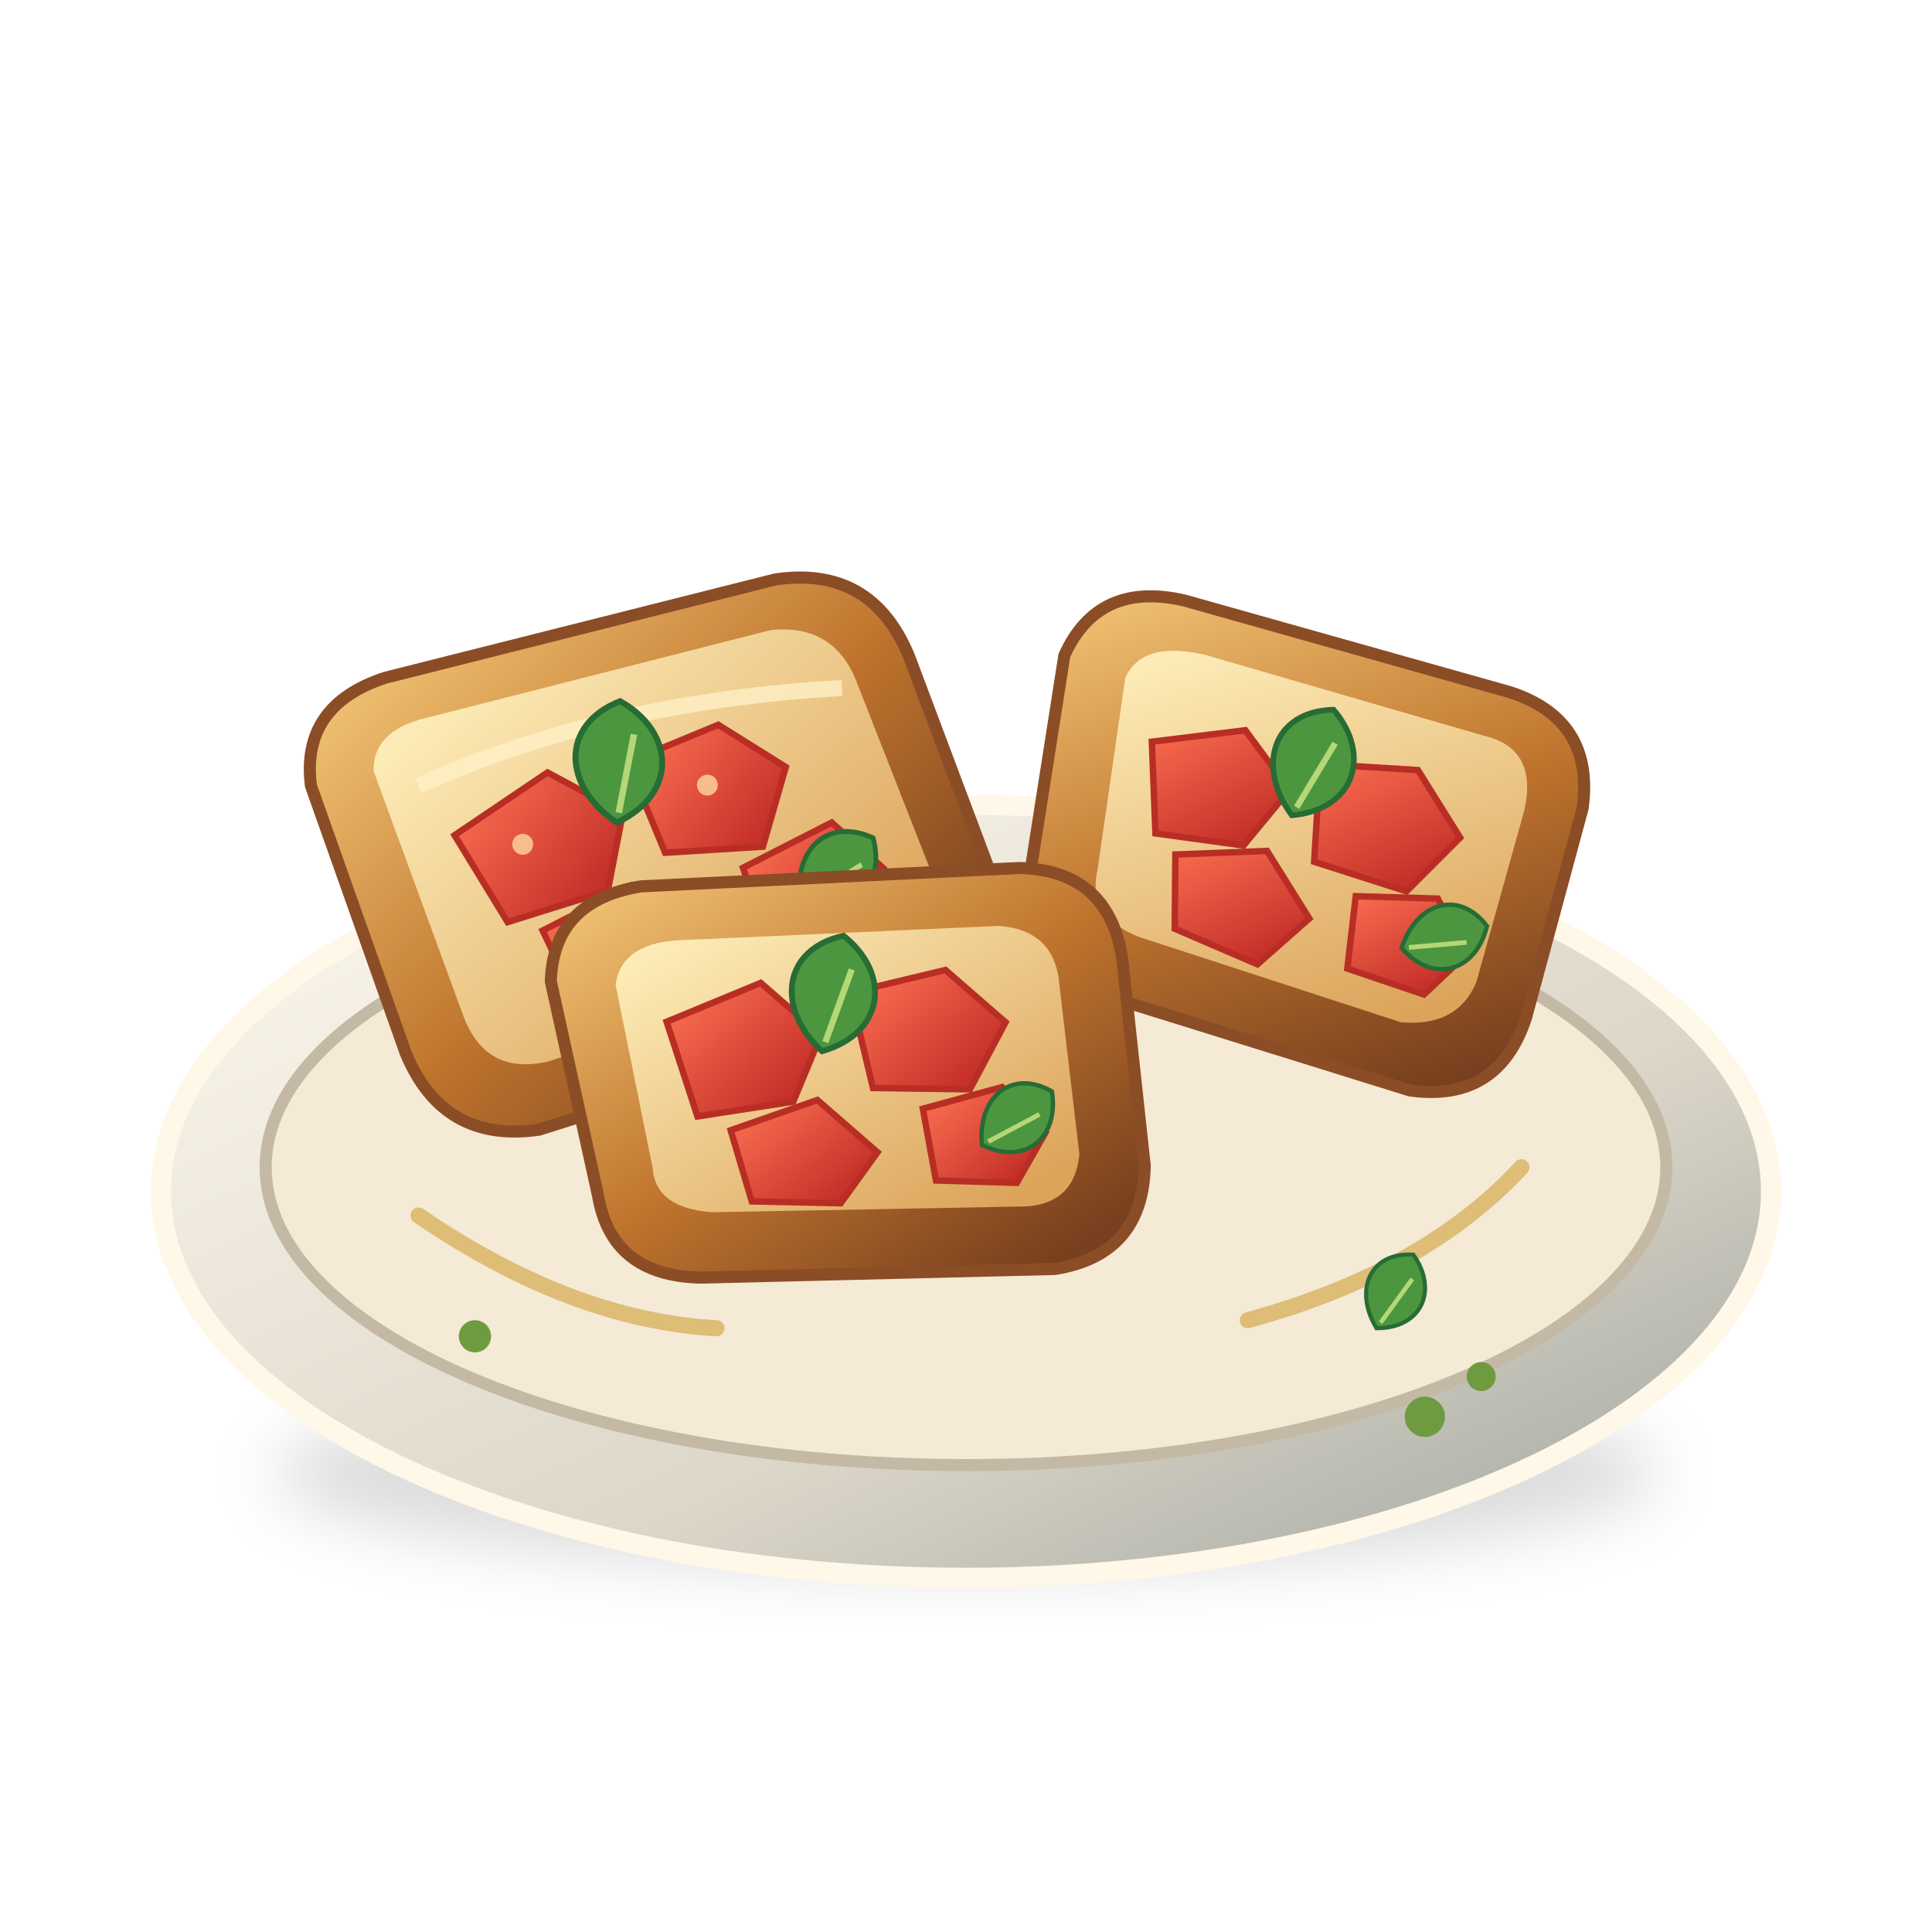
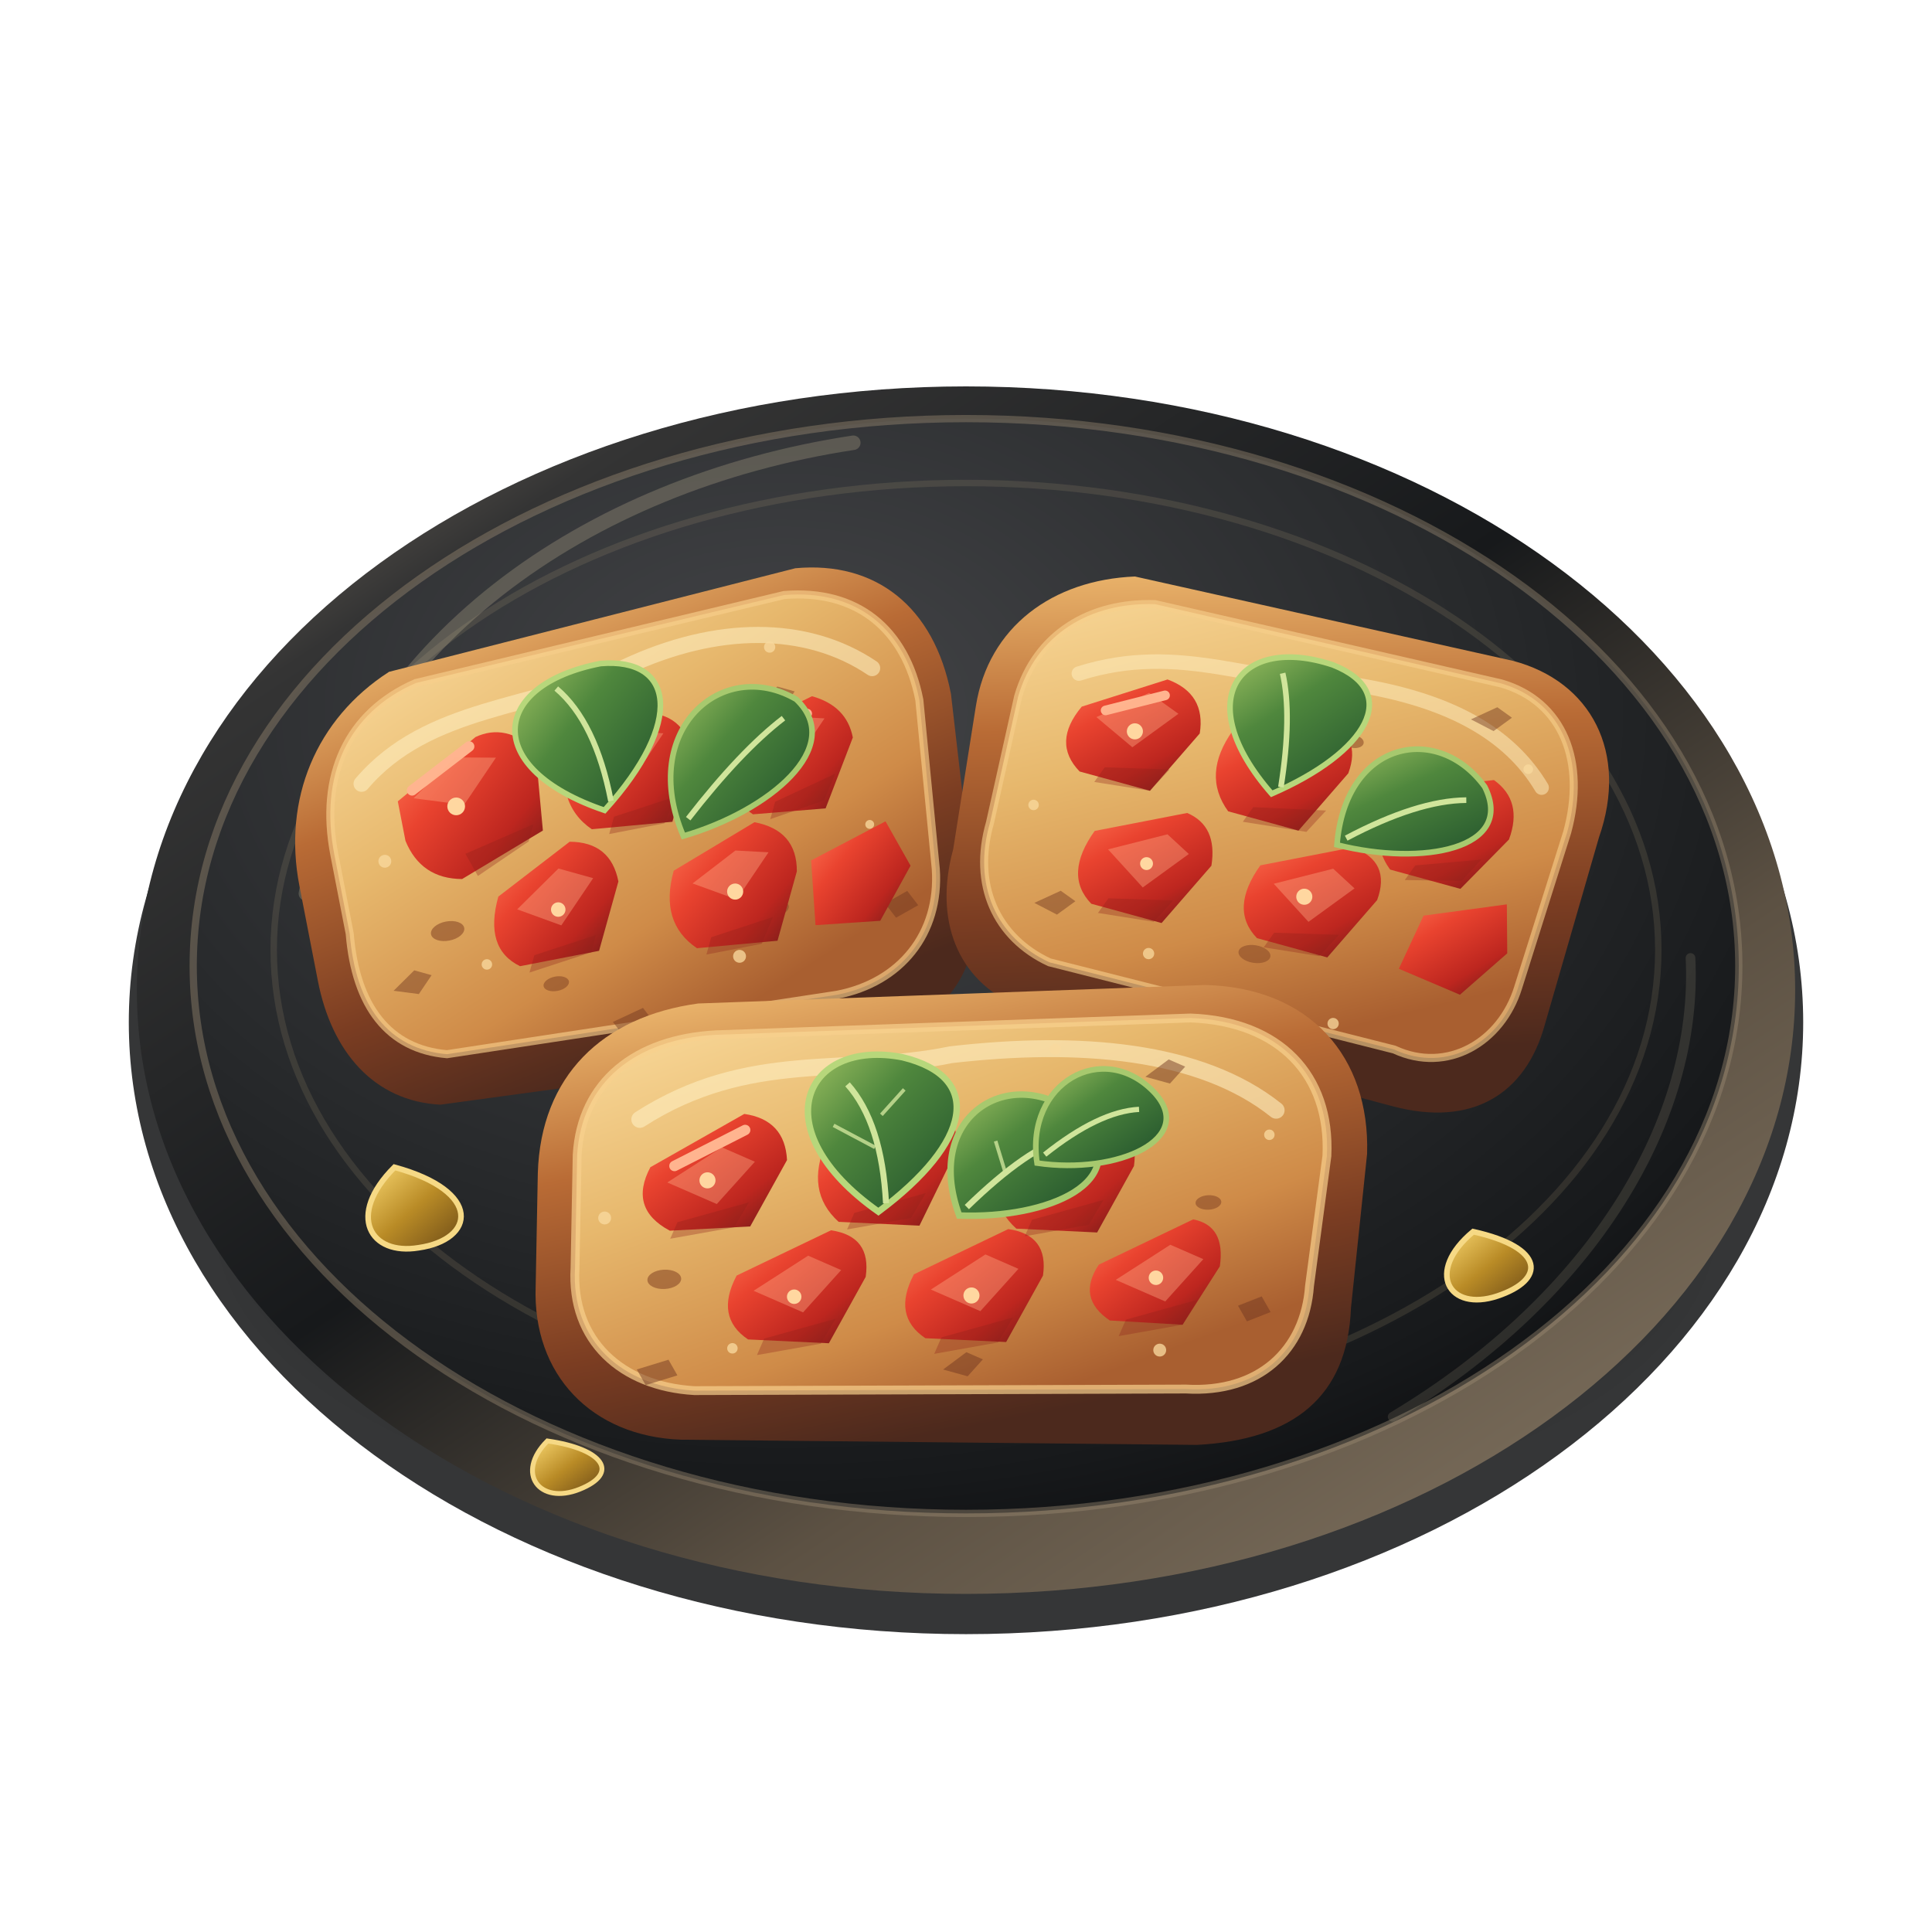
- <svg xmlns="http://www.w3.org/2000/svg" viewBox="0 0 240 240" role="img" aria-labelledby="title desc">
+ <svg xmlns="http://www.w3.org/2000/svg" aria-labelledby="title desc" role="img" viewBox="0 0 240 240" width="240" height="240">
  <defs>
-     <linearGradient id="plate" x1="0" y1="0" x2="1" y2="1">
-       <stop stop-color="#fffaf0" />
-       <stop offset=".62" stop-color="#ddd7c9" />
-       <stop offset="1" stop-color="#9ba19d" />
-     </linearGradient>
-     <linearGradient id="crust" x1="0" y1="0" x2=".8" y2="1">
-       <stop stop-color="#f3c879" />
-       <stop offset=".55" stop-color="#bf742d" />
-       <stop offset="1" stop-color="#78401f" />
-     </linearGradient>
-     <linearGradient id="bread" x1="0" y1="0" x2=".8" y2="1">
-       <stop stop-color="#fff0bd" />
-       <stop offset="1" stop-color="#dca45b" />
-     </linearGradient>
-     <linearGradient id="tomato" x1="0" y1="0" x2="1" y2="1">
-       <stop stop-color="#ff7253" />
-       <stop offset="1" stop-color="#b92322" />
-     </linearGradient>
-     <filter id="shadow" x="-20%" y="-20%" width="140%" height="150%">
-       <feGaussianBlur stdDeviation="4" />
+     <radialGradient id="h" cx=".38" cy=".27" r=".82">
+       <stop stop-color="#444548" offset="0" />
+       <stop stop-color="#282a2c" offset=".55" />
+       <stop stop-color="#17191b" offset=".86" />
+       <stop stop-color="#0c0d0f" offset="1" />
+     </radialGradient>
+     <linearGradient id="g" x2=".9" y2="1">
+       <stop stop-color="#8d8170" offset="0" />
+       <stop stop-color="#343434" offset=".17" />
+       <stop stop-color="#17191b" offset=".48" />
+       <stop stop-color="#5c5143" offset=".73" />
+       <stop stop-color="#827461" offset="1" />
+     </linearGradient>
+     <linearGradient id="d" x2=".25" y2="1">
+       <stop stop-color="#f0bd72" offset="0" />
+       <stop stop-color="#b96b35" offset=".35" />
+       <stop stop-color="#7b3d22" offset=".72" />
+       <stop stop-color="#4c291d" offset="1" />
+     </linearGradient>
+     <linearGradient id="e" x2=".6" y2="1">
+       <stop stop-color="#f9d99a" offset="0" />
+       <stop stop-color="#e7b86d" offset=".38" />
+       <stop stop-color="#cf8b48" offset=".76" />
+       <stop stop-color="#a95f30" offset="1" />
+     </linearGradient>
+     <linearGradient id="a" x2=".9" y2="1">
+       <stop stop-color="#ff7554" offset="0" />
+       <stop stop-color="#e9432f" offset=".35" />
+       <stop stop-color="#bd261f" offset=".75" />
+       <stop stop-color="#791c19" offset="1" />
+     </linearGradient>
+     <linearGradient id="b" x2=".9" y2="1">
+       <stop stop-color="#9bbf60" offset="0" />
+       <stop stop-color="#4f873d" offset=".4" />
+       <stop stop-color="#23542d" offset="1" />
+     </linearGradient>
+     <linearGradient id="c" y2="1">
+       <stop stop-color="#f8d66f" offset="0" />
+       <stop stop-color="#b98b26" offset=".5" />
+       <stop stop-color="#6d4b17" offset="1" />
+     </linearGradient>
+     <filter id="f" x="-25%" y="-25%" width="150%" height="170%">
+       <feGaussianBlur stdDeviation="3" />
    </filter>
-     <g id="leaf">
-       <path d="M0 0C-12-5-15-17-4-24 8-20 11-8 0 0Z" fill="#4c963f" stroke="#276b35" stroke-width="1.2" />
-       <path d="M0-2 0-18" fill="none" stroke="#b5d778" stroke-width="1.3" />
-     </g>
  </defs>
-   <ellipse cx="120" cy="183" rx="86" ry="12" fill="#000" opacity=".14" filter="url(#shadow)" />
-   <ellipse cx="120" cy="148" rx="100" ry="48" fill="url(#plate)" stroke="#fff8e8" stroke-width="2.5" />
-   <ellipse cx="120" cy="145" rx="87" ry="37" fill="#f4ead6" stroke="#c4b9a5" stroke-width="1.5" />
-   <g transform="rotate(-13 83 112)">
-     <path d="M43 88Q44 78 55 77L105 76Q117 77 119 89L123 119Q123 130 111 132L61 136Q49 135 47 123Z" fill="url(#crust)" stroke="#8b4d26" stroke-width="1.5" />
-     <path d="M51 88Q52 83 59 83L103 82Q111 83 112 91L116 118Q116 123 109 124L64 128Q56 128 55 120Z" fill="url(#bread)" />
-     <path d="M56 91Q81 86 110 91" fill="none" stroke="#fff0c5" stroke-width="2" opacity=".8" />
-     <g fill="url(#tomato)" stroke="#b82e25" stroke-width=".8">
-       <path d="M59 98l13-5 8 7-4 9-13 1Z" />
-       <path d="M82 94l12-2 7 7-5 9-12-2Z" />
-       <path d="M67 112l12-3 7 7-5 7-12-2Z" />
-       <path d="M93 110l12-3 5 7-5 7-11-2Z" />
-     </g>
-     <g fill="#ffd7a0" opacity=".8">
-       <circle cx="67" cy="101" r="1.3" />
-       <circle cx="91" cy="99" r="1.3" />
-       <circle cx="77" cy="116" r="1.3" />
-       <circle cx="103" cy="114" r="1.3" />
-     </g>
-     <use href="#leaf" transform="translate(79 101) rotate(24) scale(.62)" />
-     <use href="#leaf" transform="translate(99 116) rotate(70) scale(.5)" />
+   <ellipse cx="120" cy="151" rx="88" ry="35" filter="url(#f)" opacity=".42" />
+   <ellipse cx="120" cy="127" rx="104" ry="76" fill="#090a0b" opacity=".82" />
+   <ellipse cx="120" cy="123" rx="103" ry="75" fill="url(#g)" />
+   <ellipse cx="120" cy="120" rx="96" ry="68" fill="url(#h)" stroke="#9b8b72" stroke-opacity=".42" stroke-width=".9" />
+   <ellipse cx="120" cy="118" rx="86" ry="58" fill="none" stroke="#d1b991" stroke-opacity=".13" stroke-width=".8" />
+   <path d="m38 111c6-31 35-51 68-56" fill="none" stroke="#d9c8a6" stroke-linecap="round" stroke-opacity=".24" stroke-width="1.8" />
+   <path d="m173 176c25-15 38-37 37-57" fill="none" stroke="#d2c1a2" stroke-linecap="round" stroke-opacity=".14" stroke-width="1.2" />
+   <g transform="rotate(-11 79 105)">
+     <path d="m37 102c0-11 6-20 16-24l52-3c10 1 16 8 16 19l-2 26c-1 9-7 14-17 15l-53-3c-8-2-12-9-12-18z" fill="url(#d)" />
+     <path d="m42 99c0-10 5-17 14-19l47-2c9 1 14 7 14 16l-2 21c-1 8-7 13-15 13l-49-2c-7-2-10-8-9-17z" fill="url(#e)" stroke="#f7ce8b" stroke-opacity=".65" />
+     <path d="m47 91c10-8 23-5 35-8s23-1 30 6" fill="none" stroke="#fff0c3" stroke-linecap="round" stroke-opacity=".55" stroke-width="2" />
+     <g fill="#8b4b28" opacity=".6">
+       <ellipse cx="54" cy="111" rx="2.1" ry="1.2" />
+       <ellipse cx="66" cy="120" rx="1.6" ry=".9" />
+       <ellipse cx="94" cy="116" rx="2.2" ry="1.1" />
+       <ellipse cx="105" cy="96" rx="1.4" ry=".9" />
+       <ellipse cx="78" cy="91" rx="1.5" ry=".8" />
+     </g>
+     <g fill="#f8d99e" opacity=".78">
+       <circle cx="48" cy="101" r=".8" />
+       <circle cx="58" cy="116" r=".65" />
+       <circle cx="71" cy="86" r=".7" />
+       <circle cx="89" cy="121" r=".8" />
+       <circle cx="108" cy="108" r=".55" />
+       <circle cx="100" cy="84" r=".7" />
+     </g>
+     <g fill="#6e351f" opacity=".45">
+       <path d="m46 117 3-2 2 1-2 2z" />
+       <path d="m72 126 4-1 1 2-4 1z" />
+       <path d="m97 91 3-2 2 1-2 2z" />
+       <path d="m108 118 3-1 1 2-3 1z" />
+     </g>
+     <path d="m51 94 11-6q4-1 7 3l-1 10-11 4q-5-1-6-6z" fill="url(#a)" />
+     <path d="m53 93 8-4" stroke="#ffb48f" stroke-linecap="round" stroke-width="1.3" />
+     <path d="m73 91 10-2q5 1 5 6l-4 8-10-1q-4-4-1-11z" fill="url(#a)" />
+     <path d="m76 92 7-1" stroke="#ffb48f" stroke-linecap="round" stroke-width="1.1" />
+     <path d="m93 94 11-3q4 2 4 6l-5 8-9-1q-4-4-1-10z" fill="url(#a)" />
+     <path d="m96 95 7-2" stroke="#ffb48f" stroke-linecap="round" stroke-width="1.2" />
+     <path d="m61 108 10-5q5 1 5 6l-4 8h-10q-4-3-1-9z" fill="url(#a)" />
+     <path d="m83 109 11-4q5 2 4 7l-4 8-10-1q-4-4-1-10z" fill="url(#a)" />
+     <path d="m100 111 10-3 2 6-5 6-8-1z" fill="url(#a)" />
+     <g fill="#ffb18a" opacity=".38">
+       <path d="m53 94 6-4 5 1-5 5z" />
+       <path d="m75 93 6-2 4 1-5 5z" />
+       <path d="m95 96 6-3 4 1-5 5z" />
+       <path d="m63 110 6-4 4 2-5 5z" />
+       <path d="m85 111 6-3 4 1-5 5z" />
+     </g>
+     <g fill="#8d211a" opacity=".32">
+       <path d="m58 102 9-2-1 2-7 3z" />
+       <path d="m77 101 8-1-2 3h-7z" />
+       <path d="m97 103 8-2-2 3-7 1z" />
+       <path d="m64 116 8-1-1 2-8 1z" />
+       <path d="m86 118 8-1-2 3h-7z" />
+     </g>
+     <g fill="#ffd7a0">
+       <circle cx="58" cy="96" r="1.1" />
+       <circle cx="79" cy="95" r=".9" />
+       <circle cx="100" cy="98" r="1" />
+       <circle cx="68" cy="111" r=".9" />
+       <circle cx="90" cy="113" r="1" />
+     </g>
+     <g stroke-width=".7">
+       <path d="m76 100c-14-8-11-18 3-18 9 1 9 9-3 18z" fill="url(#b)" stroke="#b7d77b" />
+       <path d="m77 99q0-10-4-15" fill="none" stroke="#d0e59b" />
+       <path d="m85 105c-3-14 9-21 17-14 5 7-6 13-17 14z" fill="url(#b)" stroke="#a7c96e" />
+       <path d="m86 103q8-7 14-10" fill="none" stroke="#d0e59b" />
+     </g>
  </g>
-   <g transform="rotate(13 158 112)">
-     <path d="M126 88Q128 78 139 78L181 80Q192 81 193 92L192 119Q191 130 180 131L140 128Q129 127 128 116Z" fill="url(#crust)" stroke="#8b4d26" stroke-width="1.5" />
-     <path d="M134 89Q135 84 143 84L179 86Q186 86 186 94L185 116Q184 122 177 123L143 120Q136 119 136 113Z" fill="url(#bread)" />
-     <g fill="url(#tomato)" stroke="#b82e25" stroke-width=".8">
-       <path d="M139 96l11-4 7 6-4 8-11 1Z" />
-       <path d="M160 94l12-2 7 7-5 8-12-1Z" />
-       <path d="M145 109l11-3 7 7-5 7-11-2Z" />
-       <path d="M168 109l10-2 5 6-4 6-10-1Z" />
-     </g>
-     <use href="#leaf" transform="translate(158 101) rotate(18) scale(.58)" />
-     <use href="#leaf" transform="translate(175 114) rotate(72) scale(.45)" />
+   <g transform="rotate(9 160 105)">
+     <path d="m119 94c0-10 7-17 17-19l48 3c10 1 16 9 14 20l-3 24c-1 9-7 14-17 13l-48-5c-8-2-12-9-11-18z" fill="url(#d)" />
+     <path d="m124 92c1-8 7-13 15-14l44 3c8 1 12 8 11 17l-3 20c-1 7-7 12-14 10l-44-4c-7-2-11-8-10-16z" fill="url(#e)" stroke="#f7ce8b" stroke-opacity=".62" />
+     <path d="m131 88c12-6 22-2 34-4 12 0 20 3 25 9" fill="none" stroke="#fff0c3" stroke-linecap="round" stroke-opacity=".5" stroke-width="1.8" />
+     <g fill="#8b4b28" opacity=".58">
+       <ellipse cx="139" cy="112" rx="1.8" ry="1" />
+       <ellipse cx="158" cy="119" rx="2" ry="1.1" />
+       <ellipse cx="179" cy="103" rx="1.7" ry=".9" />
+       <ellipse cx="166" cy="91" rx="1.3" ry=".8" />
+     </g>
+     <g fill="#f8d99e" opacity=".76">
+       <circle cx="128" cy="105" r=".65" />
+       <circle cx="145" cy="121" r=".7" />
+       <circle cx="157" cy="83" r=".7" />
+       <circle cx="181" cy="116" r=".8" />
+       <circle cx="188" cy="91" r=".6" />
+       <circle cx="169" cy="126" r=".7" />
+     </g>
+     <g fill="#6e351f" opacity=".45">
+       <path d="m130 117 3-2 2 1-2 2z" />
+       <path d="m154 125 4-1 1 2-4 1z" />
+       <path d="m180 86 3-2 2 1-2 2z" />
+     </g>
+     <path d="m132 92 10-5q5 1 5 6l-5 8-9-1q-4-3-1-8z" fill="url(#a)" />
+     <path d="m135 92 7-3" stroke="#ffb48f" stroke-linecap="round" stroke-width="1.2" />
+     <path d="m151 92 11-3q5 1 4 6l-5 8-9-1q-4-4-1-10z" fill="url(#a)" />
+     <path d="m154 93 8-2" stroke="#ffb48f" stroke-linecap="round" stroke-width="1.2" />
+     <path d="m173 96 11-3q4 2 3 7l-5 7-9-1q-4-4 0-10z" fill="url(#a)" />
+     <path d="m136 107 11-4q4 1 4 6l-5 8-9-1q-4-3-1-9z" fill="url(#a)" />
+     <path d="m157 108 11-4q5 1 4 6l-5 8-9-1q-4-3-1-9z" fill="url(#a)" />
+     <path d="m178 111 10-3 1 6-5 6-8-2z" fill="url(#a)" />
+     <g fill="#ffb18a" opacity=".38">
+       <path d="m134 93 6-4 4 2-5 5z" />
+       <path d="m153 93 7-2 3 1-5 5z" />
+       <path d="m175 97 6-2 3 2-5 4z" />
+       <path d="m138 109 7-3 3 2-5 5z" />
+       <path d="m159 110 7-3 3 2-5 5z" />
+     </g>
+     <g fill="#8d211a" opacity=".32">
+       <path d="m136 99 8-1-2 3h-7z" />
+       <path d="m155 101 9-1-2 3h-8z" />
+       <path d="m176 105 8-2-2 3-7 1z" />
+       <path d="m139 115 8-1-2 3h-7z" />
+       <path d="m160 116 8-1-2 3h-7z" />
+     </g>
+     <g fill="#ffd7a0">
+       <circle cx="139" cy="94" r="1" />
+       <circle cx="158" cy="95" r="1.1" />
+       <circle cx="179" cy="99" r=".9" />
+       <circle cx="143" cy="110" r=".8" />
+       <circle cx="163" cy="111" r="1" />
+     </g>
+     <g stroke-width=".7">
+       <path d="m157 99c-12-10-7-19 5-17 9 2 6 10-5 17z" fill="url(#b)" stroke="#b7d77b" />
+       <path d="m158 98q0-9-2-14" fill="none" stroke="#d0e59b" />
+       <path d="m166 104c-1-13 10-17 17-10 5 7-6 11-17 10z" fill="url(#b)" stroke="#a7c96e" />
+       <path d="m167 103q8-6 14-7" fill="none" stroke="#d0e59b" />
+     </g>
  </g>
-   <g transform="rotate(-4 111 143)">
-     <path d="M70 119Q71 109 82 108L129 109Q140 110 141 121L142 147Q141 158 130 159L86 157Q75 156 74 146Z" fill="url(#crust)" stroke="#8b4d26" stroke-width="1.5" />
-     <path d="M78 120Q79 115 86 115L126 116Q133 117 133 124L134 145Q133 151 127 151L88 149Q81 148 81 143Z" fill="url(#bread)" />
-     <g fill="url(#tomato)" stroke="#b82e25" stroke-width=".8">
-       <path d="M84 125l12-4 7 7-4 8-12 1Z" />
-       <path d="M107 123l12-2 7 7-5 8-12-1Z" />
-       <path d="M91 139l11-3 7 7-5 6-11-1Z" />
-       <path d="M115 138l10-2 5 6-4 6-10-1Z" />
-     </g>
-     <use href="#leaf" transform="translate(103 130) rotate(24) scale(.6)" />
-     <use href="#leaf" transform="translate(122 143) rotate(66) scale(.45)" />
+   <g transform="rotate(-3 119 148)">
+     <path d="m67 143c1-12 9-19 21-20l63 1c13 1 20 10 19 22l-3 19c-1 11-8 16-20 16l-64-4c-11-1-18-9-17-20z" fill="url(#d)" />
+     <path d="m72 141c1-9 8-14 18-14l59 1c11 1 17 8 16 18l-3 16c-1 8-7 13-16 12l-61-3c-9-1-15-7-14-16z" fill="url(#e)" stroke="#f8d08d" stroke-opacity=".7" stroke-width="1.1" />
+     <path d="m80 137c14-8 26-4 39-6 16-1 31 1 40 9" fill="none" stroke="#fff0c3" stroke-linecap="round" stroke-opacity=".58" stroke-width="2.1" />
+     <g fill="#8b4b28" opacity=".6">
+       <ellipse cx="82" cy="157" rx="2.1" ry="1.2" />
+       <ellipse cx="98" cy="164" rx="1.7" ry=".9" />
+       <ellipse cx="123" cy="158" rx="2.1" ry="1.1" />
+       <ellipse cx="150" cy="151" rx="1.6" ry=".9" />
+       <ellipse cx="136" cy="137" rx="1.3" ry=".8" />
+     </g>
+     <g fill="#f8d99e" opacity=".78">
+       <circle cx="75" cy="149" r=".8" />
+       <circle cx="90" cy="166" r=".65" />
+       <circle cx="113" cy="132" r=".7" />
+       <circle cx="143" cy="169" r=".8" />
+       <circle cx="158" cy="143" r=".65" />
+       <circle cx="132" cy="131" r=".7" />
+     </g>
+     <g fill="#6e351f" opacity=".48">
+       <path d="m78 168 4-1 1 2-4 1z" />
+       <path d="m116 170 3-2 2 1-2 2z" />
+       <path d="m153 164 3-1 1 2-3 1z" />
+       <path d="m143 135 3-2 2 1-2 2z" />
+     </g>
+     <path d="m81 143 12-6q5 1 5 6l-5 8h-10q-5-3-2-8z" fill="url(#a)" />
+     <path d="m84 143 9-4" stroke="#ffb48f" stroke-linecap="round" stroke-width="1.3" />
+     <path d="m103 141 12-4q5 1 4 6l-5 9-10-1q-4-4-1-10z" fill="url(#a)" />
+     <path d="m106 142 8-3" stroke="#ffb48f" stroke-linecap="round" stroke-width="1.2" />
+     <path d="m125 143 12-4q5 2 4 7l-5 8-10-1q-4-4-1-10z" fill="url(#a)" />
+     <path d="m128 144 8-3" stroke="#ffb48f" stroke-linecap="round" stroke-width="1.2" />
+     <path d="m91 157 12-5q5 1 4 6l-5 8-10-1q-4-3-1-8z" fill="url(#a)" />
+     <path d="m113 158 12-5q5 1 4 6l-5 8-10-1q-4-3-1-8z" fill="url(#a)" />
+     <path d="m136 158 12-5q4 1 3 6l-5 7-9-1q-4-3-1-7z" fill="url(#a)" />
+     <g fill="#ffb18a" opacity=".38">
+       <path d="m83 145 7-4 4 2-5 5z" />
+       <path d="m105 143 7-3 4 2-5 5z" />
+       <path d="m127 145 7-3 4 2-5 5z" />
+       <path d="m93 159 7-4 4 2-5 5z" />
+       <path d="m115 160 7-4 4 2-5 5z" />
+       <path d="m138 160 7-4 4 2-5 5z" />
+     </g>
+     <g fill="#8d211a" opacity=".32">
+       <path d="m84 150 9-2-2 3-8 1z" />
+       <path d="m106 150 9-2-2 3-8 1z" />
+       <path d="m128 152 9-2-2 3-8 1z" />
+       <path d="m94 165 9-2-2 3-8 1z" />
+       <path d="m116 166 9-2-2 3-8 1z" />
+       <path d="m139 165 9-2-2 3-8 1z" />
+     </g>
+     <g fill="#ffd7a0">
+       <circle cx="88" cy="145" r="1" />
+       <circle cx="109" cy="144" r="1.1" />
+       <circle cx="132" cy="146" r="1" />
+       <circle cx="98" cy="160" r=".9" />
+       <circle cx="120" cy="161" r="1" />
+       <circle cx="143" cy="160" r=".9" />
+     </g>
+     <path d="m109 150c-14-11-8-22 4-19 10 3 8 11-4 19z" fill="url(#b)" stroke="#b7d77b" stroke-width=".8" />
+     <path d="m110 149q0-10-4-15" fill="none" stroke="#d0e59b" stroke-width=".75" />
+     <path d="m109 142-5-3m6-1 3-3" fill="none" opacity=".8" stroke="#d0e59b" stroke-width=".45" />
+     <path d="m119 151c-4-13 8-19 16-11 6 8-5 12-16 11z" fill="url(#b)" stroke="#a7c96e" stroke-width=".8" />
+     <path d="m120 150q8-7 13-8" fill="none" stroke="#d0e59b" stroke-width=".75" />
+     <path d="m125 146-1-4m5 2 1-4" fill="none" opacity=".8" stroke="#d0e59b" stroke-width=".45" />
+     <path d="m129 145c-1-10 9-15 15-8 5 6-5 10-15 8z" fill="url(#b)" stroke="#a7c96e" stroke-width=".7" />
+     <path d="m130 144q7-5 12-5" fill="none" stroke="#d0e59b" stroke-width=".65" />
  </g>
-   <path d="M52 151Q71 164 89 165M155 164Q177 158 189 145" fill="none" stroke="#d8b15f" stroke-width="2" stroke-linecap="round" opacity=".8" />
-   <circle cx="177" cy="176" r="2.5" fill="#6e9b3f" />
-   <circle cx="184" cy="171" r="1.8" fill="#6e9b3f" />
-   <circle cx="59" cy="166" r="2" fill="#6e9b3f" />
-   <use href="#leaf" transform="translate(171 165) rotate(36) scale(.42)" />
+   <path d="m49 145c-6 6-3 11 3 10 7-1 8-7-3-10z" fill="url(#c)" stroke="#f6d985" stroke-width=".7" />
+   <path d="m183 153c-6 5-3 10 3 8s6-6-3-8z" fill="url(#c)" stroke="#f6d985" stroke-width=".7" />
+   <path d="m68 179c-4 4-1 8 4 6s3-5-4-6z" fill="url(#c)" stroke="#f6d985" stroke-width=".6" />
</svg>
